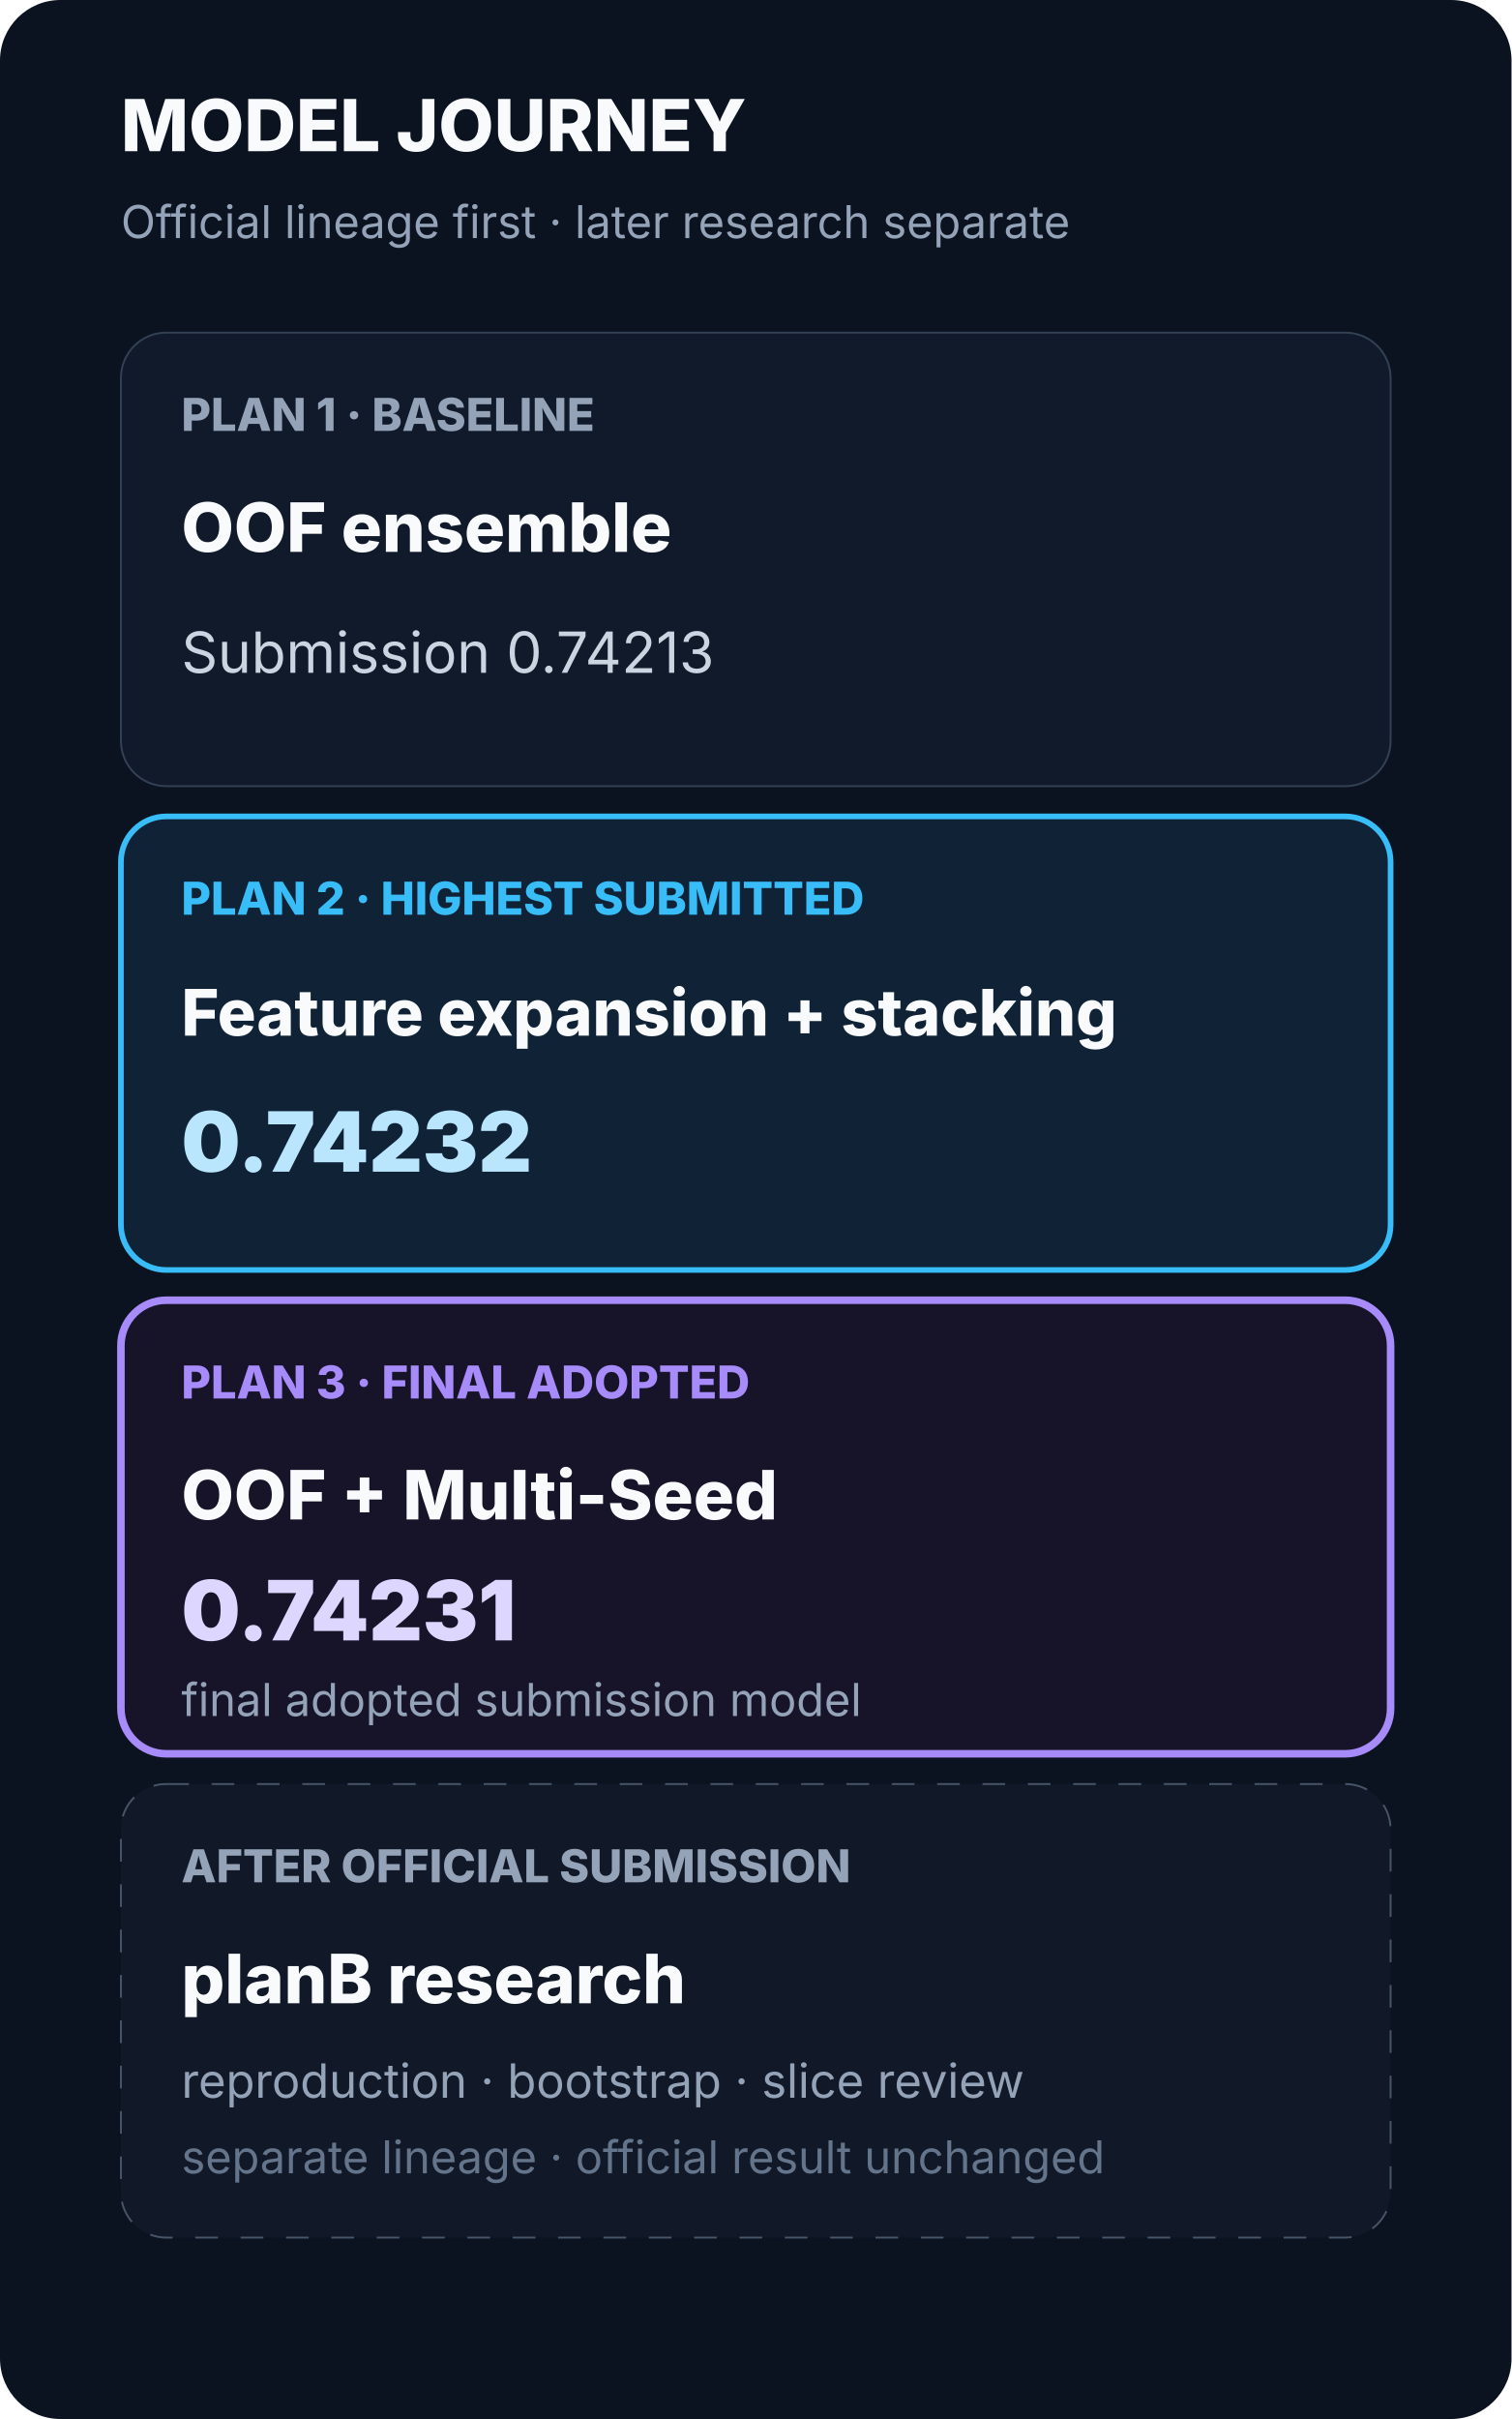
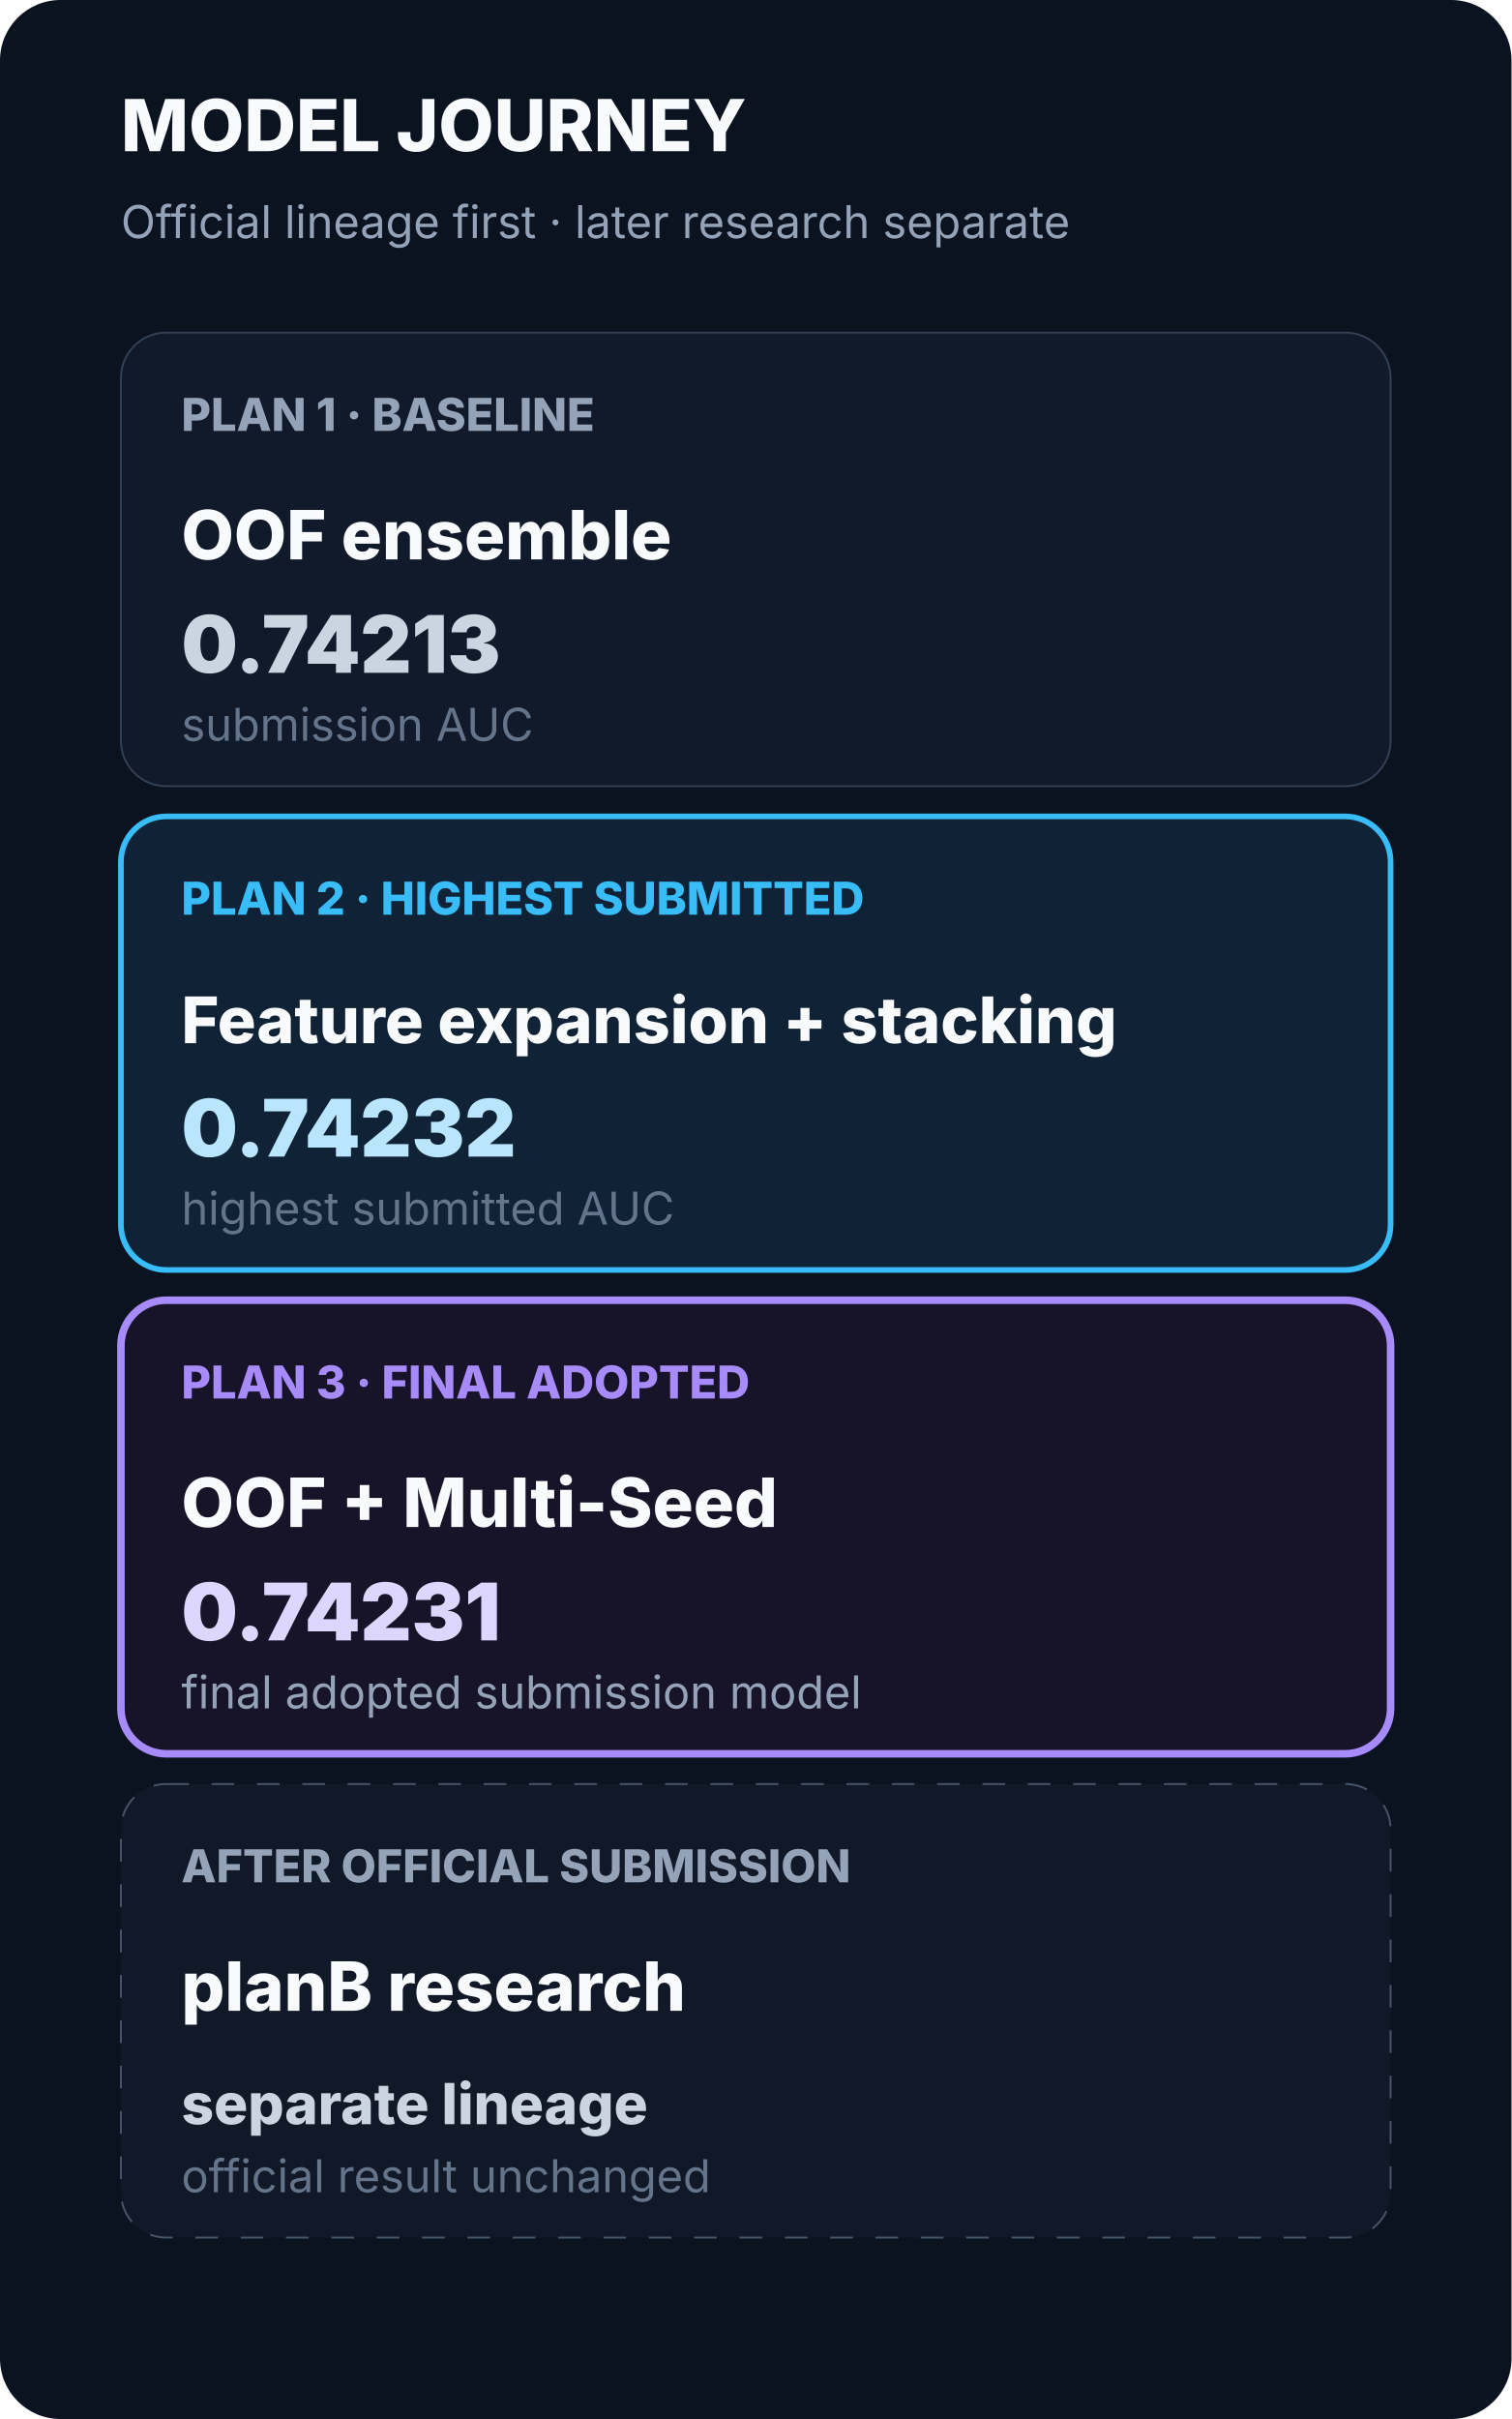
<svg xmlns="http://www.w3.org/2000/svg" width="800" height="1280" viewBox="0 0 800 1280" role="img" aria-labelledby="title desc">
  <rect width="800" height="1280" rx="32" fill="#0B1220" />
  <g font-family="system-ui, -apple-system, BlinkMacSystemFont, 'Segoe UI', sans-serif">
    <g data-title="true">
      <text x="64" y="80" fill="#F8FAFC" font-size="38" font-weight="830">
        <tspan>MODEL JOURNEY</tspan>
      </text>
    </g>
    <text x="64" y="126" fill="#94A3B8" font-size="24">
      <tspan>Official lineage first · later research separate</tspan>
    </text>
-     <g data-card-stack="true" data-grid="16">
-       <rect x="64" y="176" width="672" height="240" rx="24" fill="#101A2B" stroke="#334155" />
-       <rect x="64" y="432" width="672" height="240" rx="24" fill="#0F2236" stroke="#38BDF8" stroke-width="3" />
-       <rect x="64" y="688" width="672" height="240" rx="24" fill="#17142A" stroke="#A78BFA" stroke-width="4" />
-       <rect x="64" y="944" width="672" height="240" rx="24" fill="#111827" stroke="#475569" stroke-dasharray="12 12" />
+     <g data-card-set="stack" data-grid="16">
+       <g data-card="plan1">
+         <rect x="64" y="176" width="672" height="240" rx="24" fill="#101A2B" stroke="#334155" />
+         <text data-role="label" x="96" y="228" fill="#94A3B8" font-size="24" font-weight="820">
+           <tspan>PLAN 1 · BASELINE</tspan>
+         </text>
+         <text data-role="primary" x="96" y="296" fill="#F8FAFC" font-size="36" font-weight="800">
+           <tspan>OOF ensemble</tspan>
+         </text>
+         <text data-role="metric" x="96" y="356" fill="#CBD5E1" font-size="42" font-weight="850">
+           <tspan>0.74213</tspan>
+         </text>
+         <text data-role="note" x="96" y="392" fill="#64748B" font-size="24">
+           <tspan>submission AUC</tspan>
+         </text>
+       </g>
+       <g data-card="plan2">
+         <rect x="64" y="432" width="672" height="240" rx="24" fill="#0F2236" stroke="#38BDF8" stroke-width="3" />
+         <text data-role="label" x="96" y="484" fill="#38BDF8" font-size="24" font-weight="820">
+           <tspan>PLAN 2 · HIGHEST SUBMITTED</tspan>
+         </text>
+         <text data-role="primary" x="96" y="552" fill="#F8FAFC" font-size="34" font-weight="800">
+           <tspan>Feature expansion + stacking</tspan>
+         </text>
+         <text data-role="metric" x="96" y="612" fill="#BAE6FD" font-size="42" font-weight="850">
+           <tspan>0.74232</tspan>
+         </text>
+         <text data-role="note" x="96" y="648" fill="#64748B" font-size="24">
+           <tspan>highest submitted AUC</tspan>
+         </text>
+       </g>
+       <g data-card="plan3">
+         <rect x="64" y="688" width="672" height="240" rx="24" fill="#17142A" stroke="#A78BFA" stroke-width="4" />
+         <text data-role="label" x="96" y="740" fill="#A78BFA" font-size="24" font-weight="820">
+           <tspan>PLAN 3 · FINAL ADOPTED</tspan>
+         </text>
+         <text data-role="primary" x="96" y="808" fill="#F8FAFC" font-size="36" font-weight="800">
+           <tspan>OOF + Multi-Seed</tspan>
+         </text>
+         <text data-role="metric" x="96" y="868" fill="#DDD6FE" font-size="42" font-weight="850">
+           <tspan>0.74231</tspan>
+         </text>
+         <text data-role="note" x="96" y="904" fill="#94A3B8" font-size="24">
+           <tspan>final adopted submission model</tspan>
+         </text>
+       </g>
+       <g data-card="post">
+         <rect x="64" y="944" width="672" height="240" rx="24" fill="#111827" stroke="#475569" stroke-dasharray="12 12" />
+         <text data-role="label" x="96" y="996" fill="#94A3B8" font-size="24" font-weight="820">
+           <tspan>AFTER OFFICIAL SUBMISSION</tspan>
+         </text>
+         <text data-role="primary" x="96" y="1064" fill="#F8FAFC" font-size="36" font-weight="800">
+           <tspan>planB research</tspan>
+         </text>
+         <text data-role="metric" x="96" y="1124" fill="#CBD5E1" font-size="30" font-weight="820">
+           <tspan>separate lineage</tspan>
+         </text>
+         <text data-role="note" x="96" y="1160" fill="#64748B" font-size="24">
+           <tspan>official result unchanged</tspan>
+         </text>
+       </g>
    </g>
-     <text x="96" y="228" fill="#94A3B8" font-size="24" font-weight="820">
-       <tspan>PLAN 1 · BASELINE</tspan>
-     </text>
-     <text x="96" y="292" fill="#F8FAFC" font-size="36" font-weight="800">
-       <tspan>OOF ensemble</tspan>
-     </text>
-     <text x="96" y="356" fill="#CBD5E1" font-size="30">
-       <tspan>Submission 0.74213</tspan>
-     </text>
-     <text x="96" y="484" fill="#38BDF8" font-size="24" font-weight="820">
-       <tspan>PLAN 2 · HIGHEST SUBMITTED</tspan>
-     </text>
-     <text x="96" y="548" fill="#F8FAFC" font-size="34" font-weight="800">
-       <tspan>Feature expansion + stacking</tspan>
-     </text>
-     <text x="96" y="620" fill="#BAE6FD" font-size="44" font-weight="850">
-       <tspan>0.74232</tspan>
-     </text>
-     <text x="96" y="740" fill="#A78BFA" font-size="24" font-weight="820">
-       <tspan>PLAN 3 · FINAL ADOPTED</tspan>
-     </text>
-     <text x="96" y="804" fill="#F8FAFC" font-size="36" font-weight="800">
-       <tspan>OOF + Multi-Seed</tspan>
-     </text>
-     <text x="96" y="868" fill="#DDD6FE" font-size="44" font-weight="850">
-       <tspan>0.74231</tspan>
-     </text>
-     <text x="96" y="908" fill="#94A3B8" font-size="24">
-       <tspan>final adopted submission model</tspan>
-     </text>
-     <text x="96" y="996" fill="#94A3B8" font-size="24" font-weight="820">
-       <tspan>AFTER OFFICIAL SUBMISSION</tspan>
-     </text>
-     <text x="96" y="1060" fill="#F8FAFC" font-size="36" font-weight="800">
-       <tspan>planB research</tspan>
-     </text>
-     <text x="96" y="1110" fill="#94A3B8" font-size="25">
-       <tspan>reproduction · bootstrap · slice review</tspan>
-     </text>
-     <text x="96" y="1150" fill="#64748B" font-size="24">
-       <tspan>separate lineage · official result unchanged</tspan>
-     </text>
  </g>
</svg>
